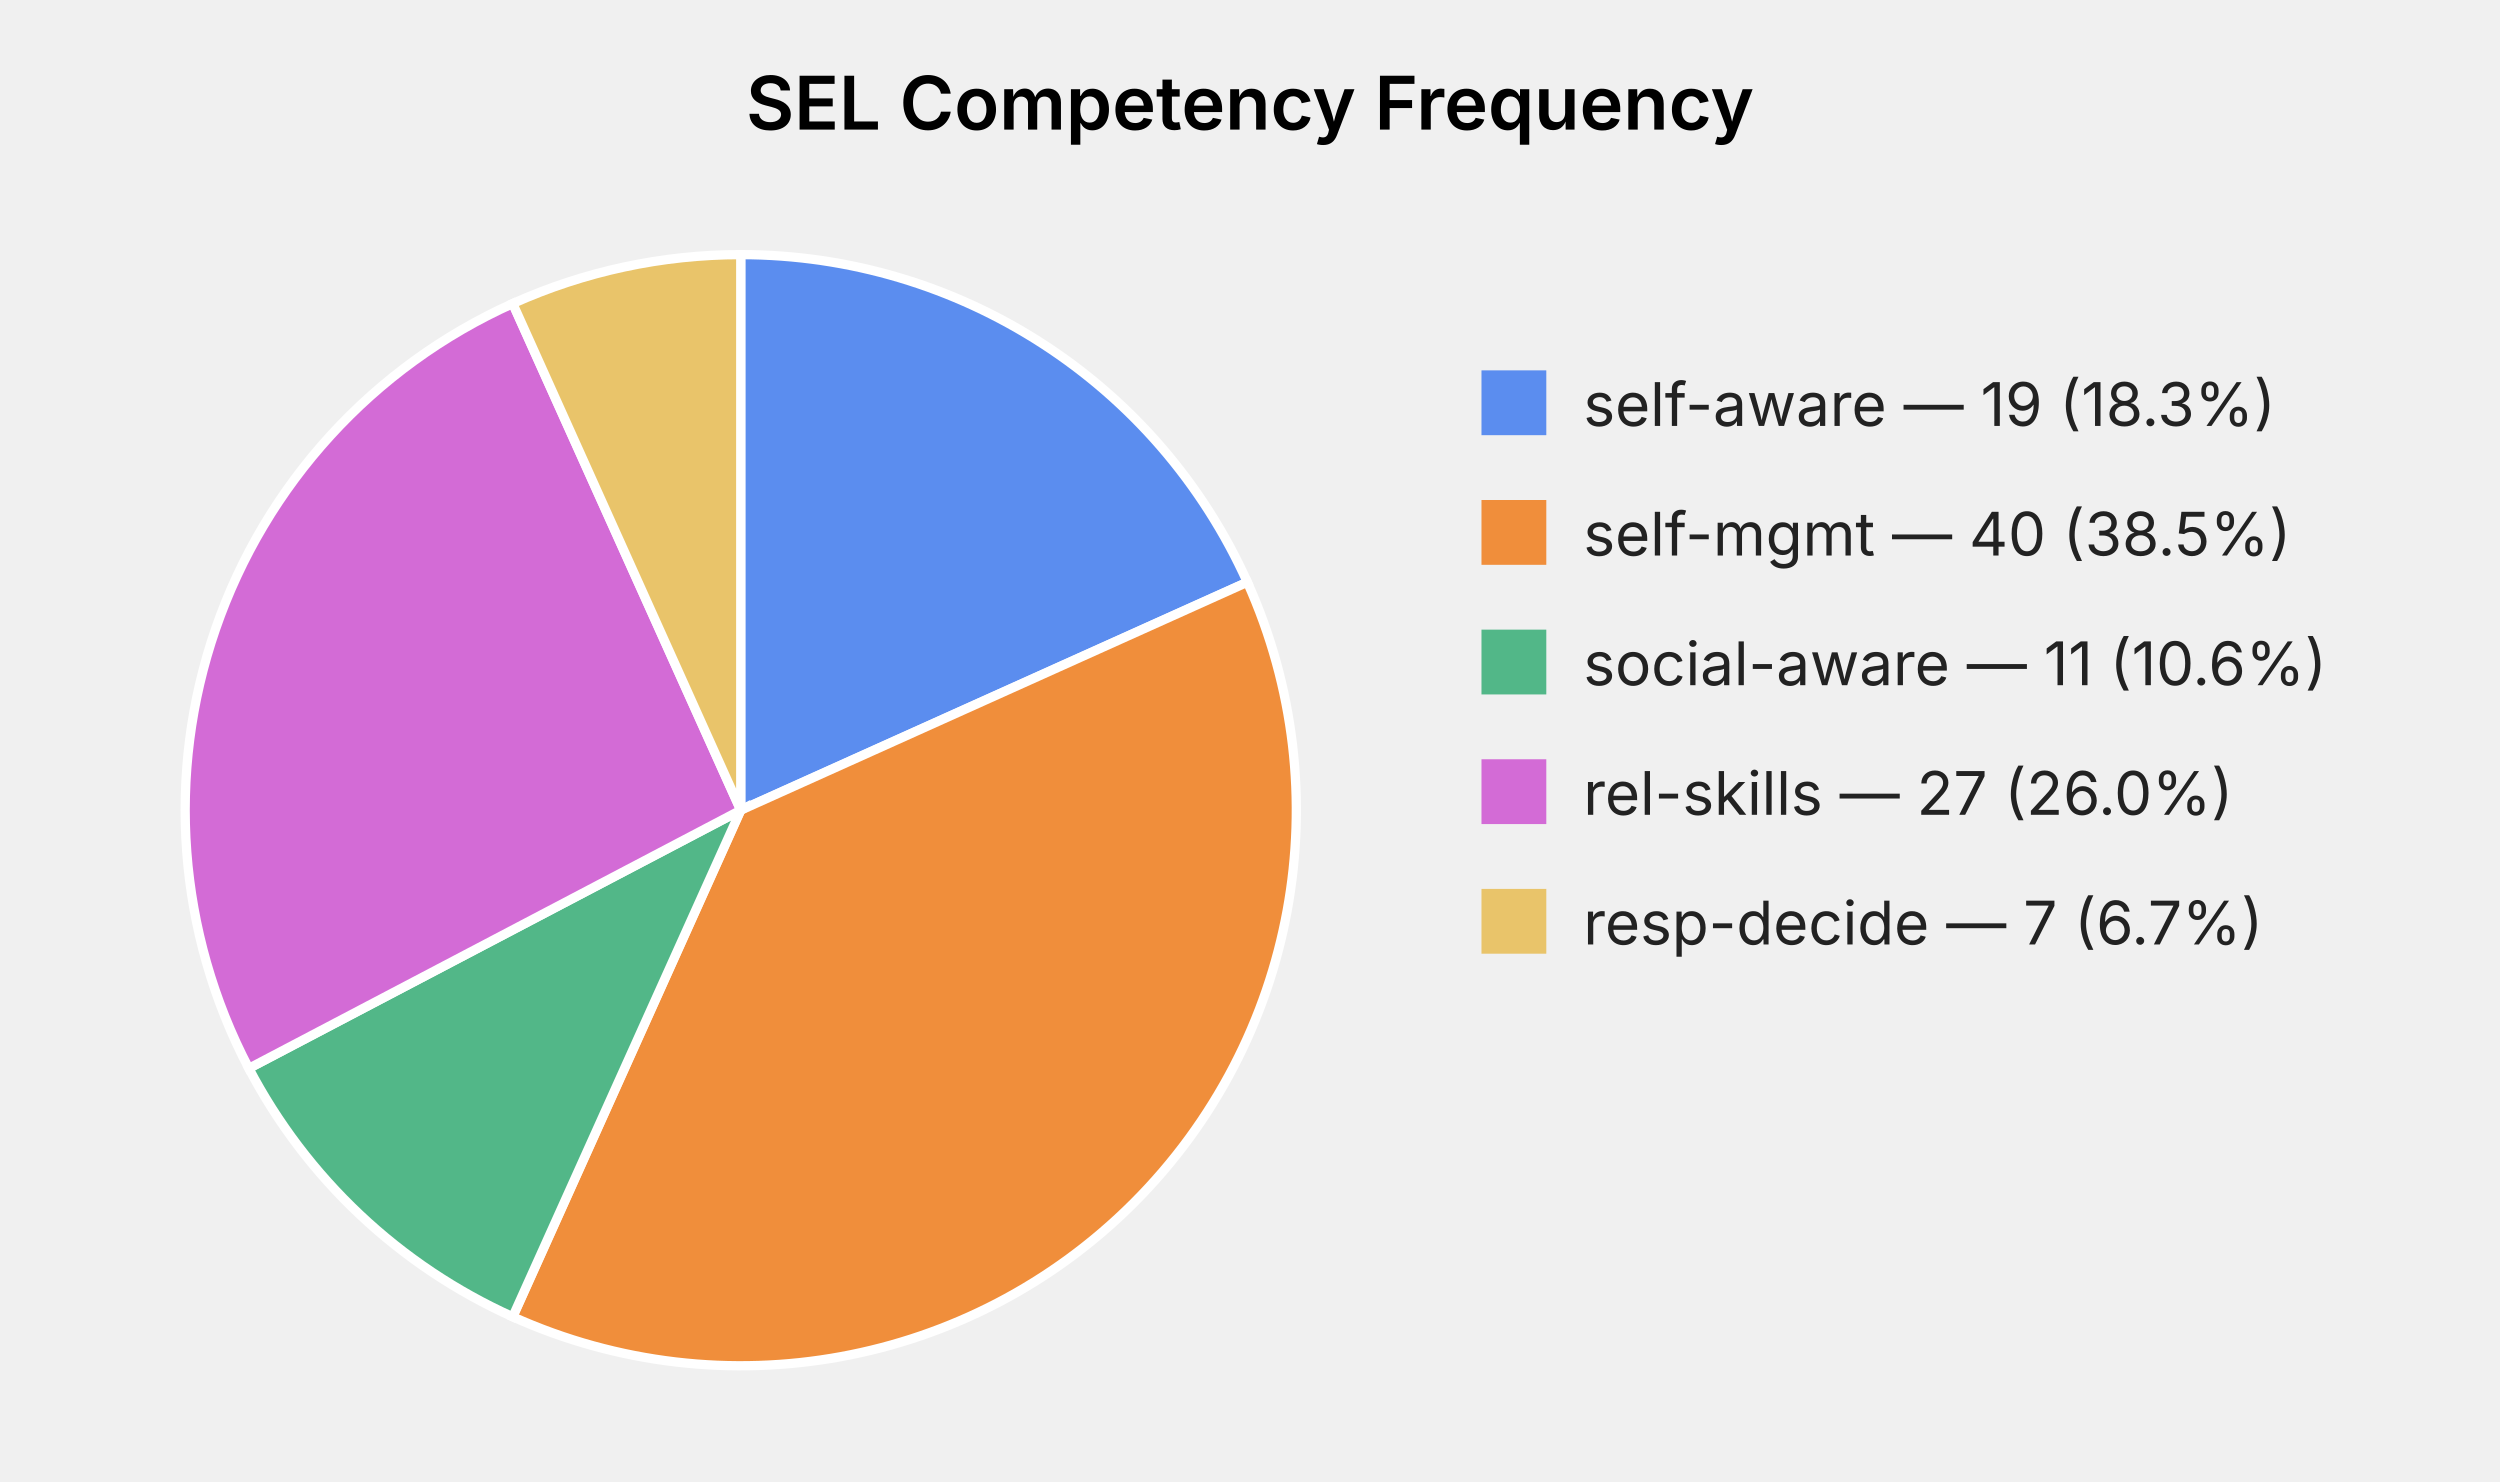
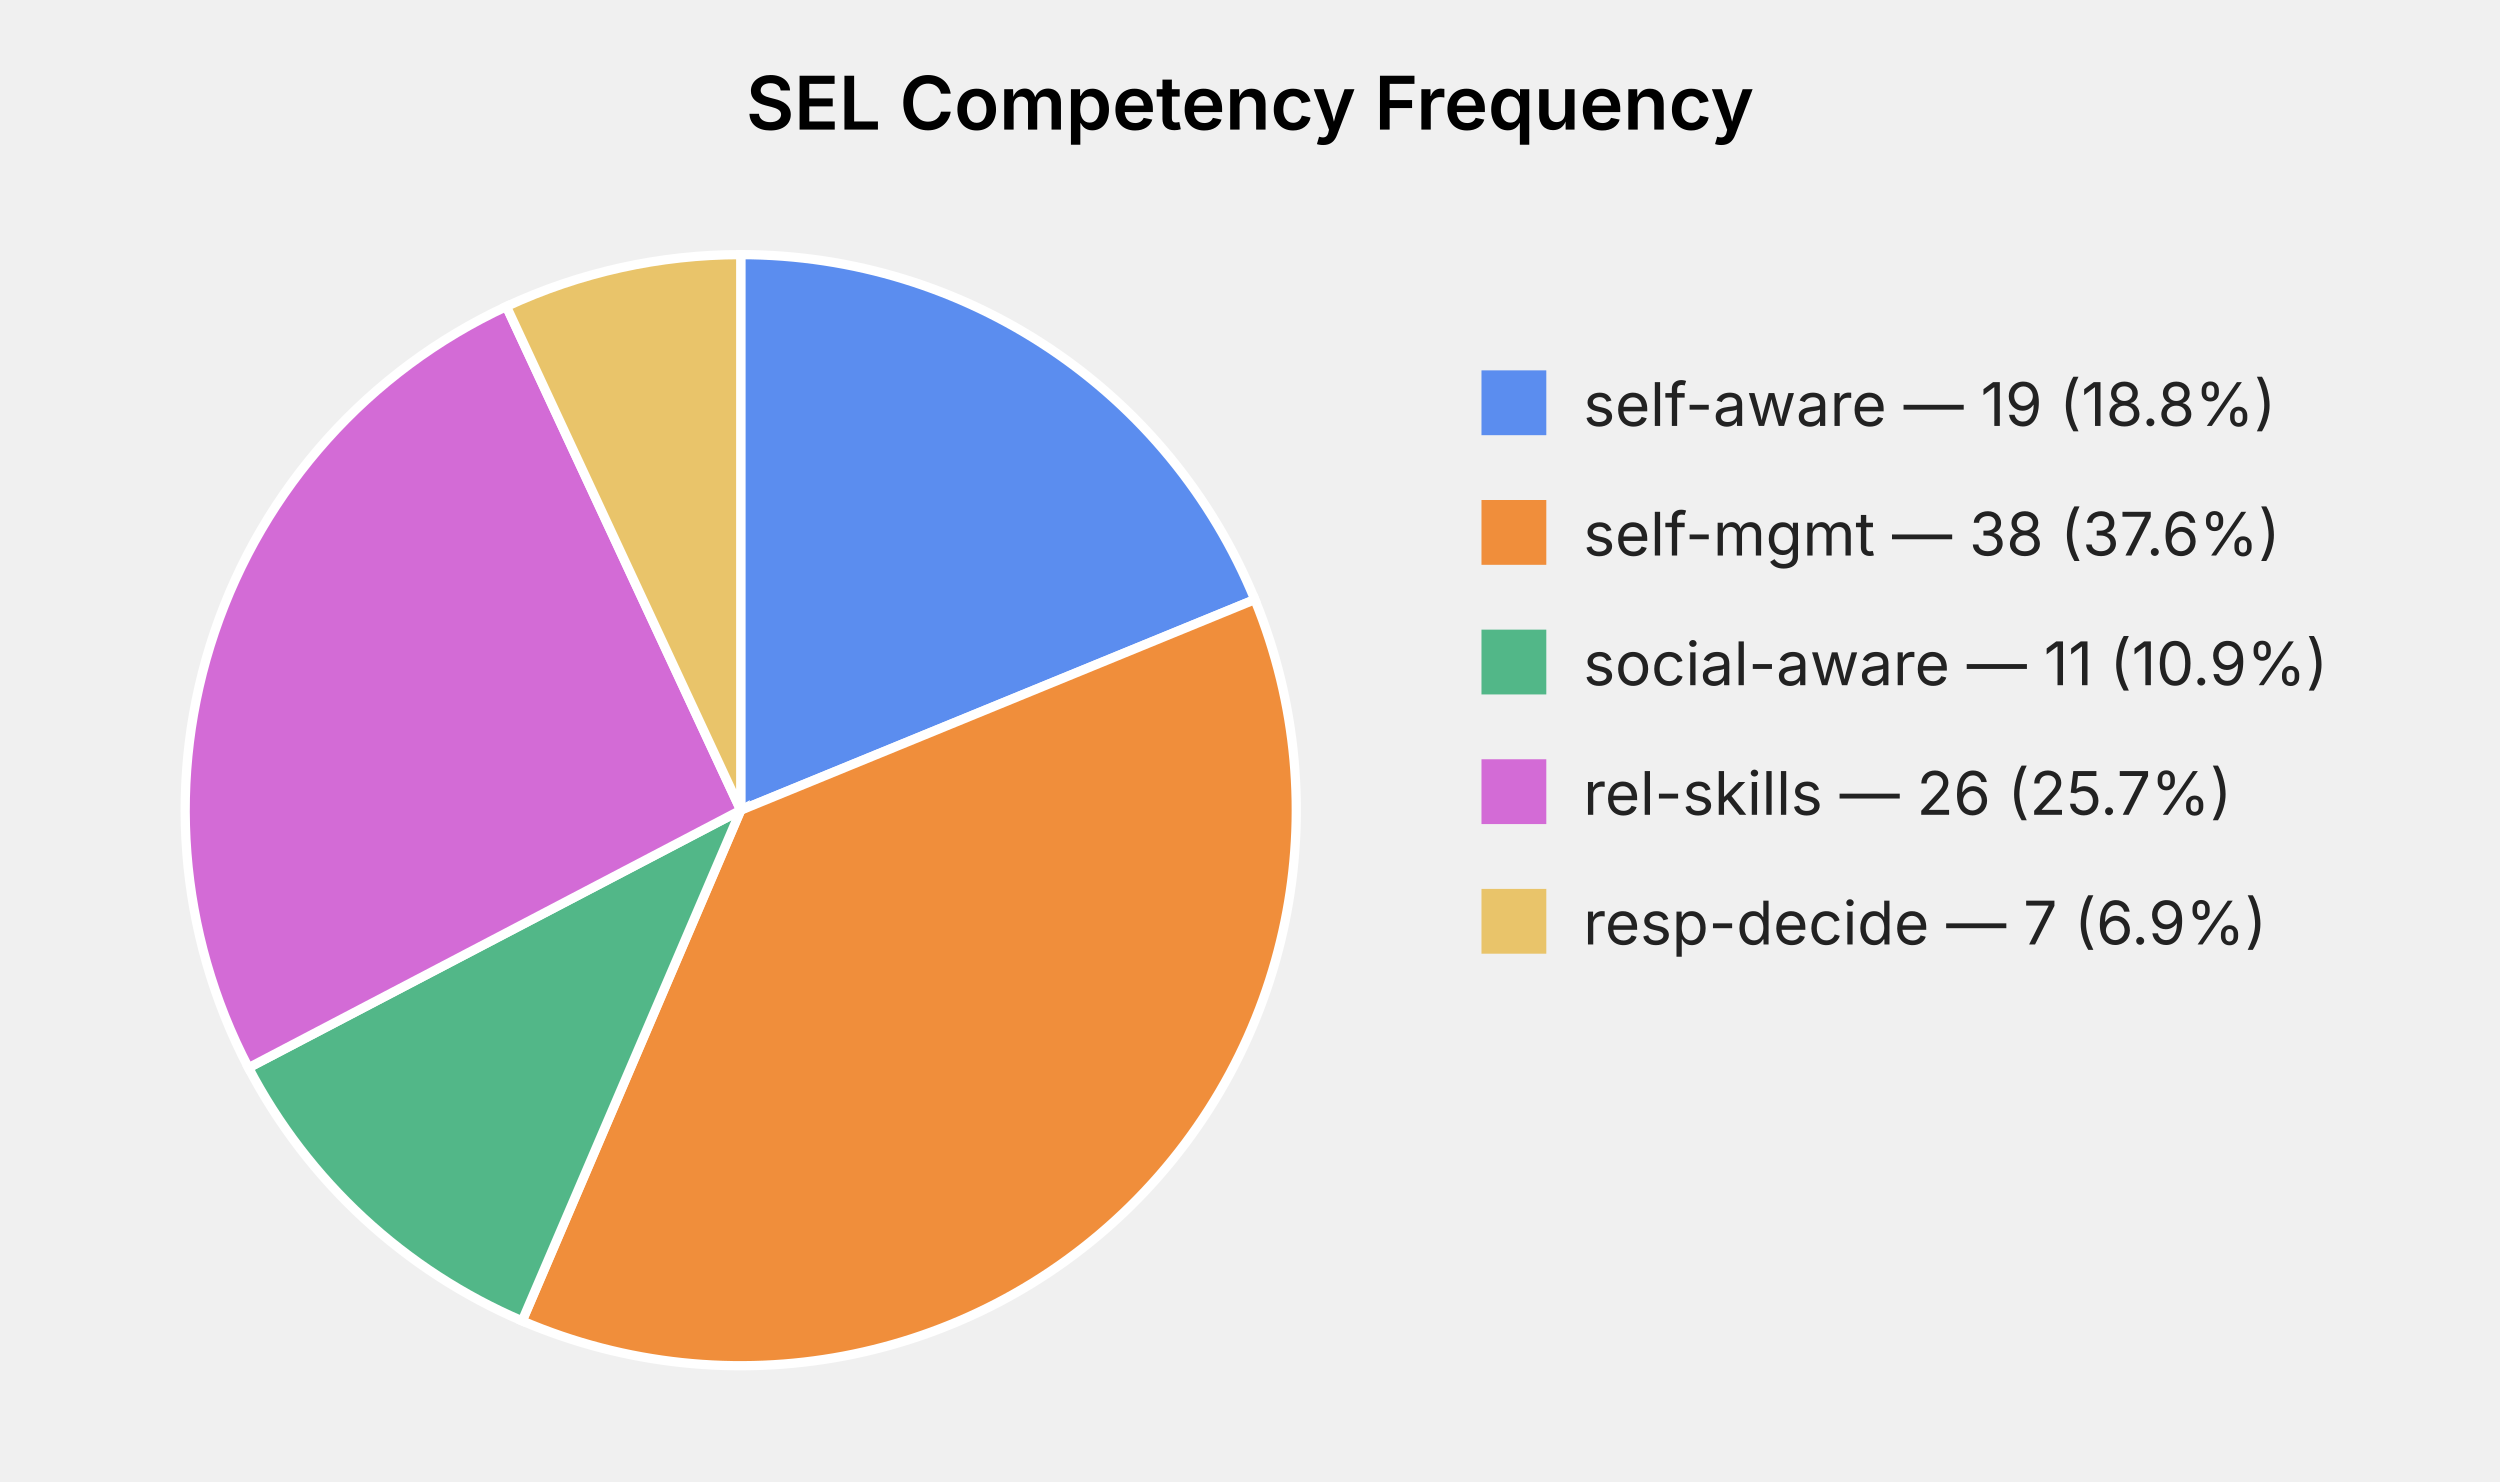
<svg xmlns="http://www.w3.org/2000/svg" viewBox="0 0 540 320" font-family="-apple-system, BlinkMacSystemFont, Segoe UI, sans-serif">
  <text x="270" y="28" text-anchor="middle" font-size="16" font-weight="600">SEL Competency Frequency</text>
-   <path d="M 160 175 L 160.00 55.00 A 120 120 0 0 1 269.43 125.75 Z" fill="#5b8def" stroke="white" stroke-width="2" />
-   <path d="M 160 175 L 269.43 125.75 A 120 120 0 0 1 110.75 284.43 Z" fill="#f08e3b" stroke="white" stroke-width="2" />
-   <path d="M 160 175 L 110.75 284.43 A 120 120 0 0 1 53.75 230.77 Z" fill="#52b788" stroke="white" stroke-width="2" />
-   <path d="M 160 175 L 53.75 230.77 A 120 120 0 0 1 110.75 65.57 Z" fill="#d36bd6" stroke="white" stroke-width="2" />
-   <path d="M 160 175 L 110.75 65.57 A 120 120 0 0 1 160.00 55.00 Z" fill="#e9c46a" stroke="white" stroke-width="2" />
+   <path d="M 160 175 L 160.00 55.00 A 120 120 0 0 1 271.04 129.51 Z" fill="#5b8def" stroke="white" stroke-width="2" />
+   <path d="M 160 175 L 271.04 129.51 A 120 120 0 0 1 112.79 285.32 Z" fill="#f08e3b" stroke="white" stroke-width="2" />
+   <path d="M 160 175 L 112.79 285.32 A 120 120 0 0 1 53.68 230.64 Z" fill="#52b788" stroke="white" stroke-width="2" />
+   <path d="M 160 175 L 53.68 230.64 A 120 120 0 0 1 109.38 66.20 Z" fill="#d36bd6" stroke="white" stroke-width="2" />
+   <path d="M 160 175 L 109.38 66.20 A 120 120 0 0 1 160.00 55.00 Z" fill="#e9c46a" stroke="white" stroke-width="2" />
  <rect x="320" y="80" width="14" height="14" fill="#5b8def" />
-   <text x="342" y="92" font-size="13" fill="#222">self-aware — 19 (18.3%)</text>
+   <text x="342" y="92" font-size="13" fill="#222">self-aware — 19 (18.8%)</text>
  <rect x="320" y="108" width="14" height="14" fill="#f08e3b" />
-   <text x="342" y="120" font-size="13" fill="#222">self-mgmt — 40 (38.5%)</text>
+   <text x="342" y="120" font-size="13" fill="#222">self-mgmt — 38 (37.6%)</text>
  <rect x="320" y="136" width="14" height="14" fill="#52b788" />
-   <text x="342" y="148" font-size="13" fill="#222">social-aware — 11 (10.6%)</text>
+   <text x="342" y="148" font-size="13" fill="#222">social-aware — 11 (10.9%)</text>
  <rect x="320" y="164" width="14" height="14" fill="#d36bd6" />
-   <text x="342" y="176" font-size="13" fill="#222">rel-skills — 27 (26.0%)</text>
+   <text x="342" y="176" font-size="13" fill="#222">rel-skills — 26 (25.7%)</text>
  <rect x="320" y="192" width="14" height="14" fill="#e9c46a" />
-   <text x="342" y="204" font-size="13" fill="#222">resp-decide — 7 (6.7%)</text>
+   <text x="342" y="204" font-size="13" fill="#222">resp-decide — 7 (6.9%)</text>
</svg>
